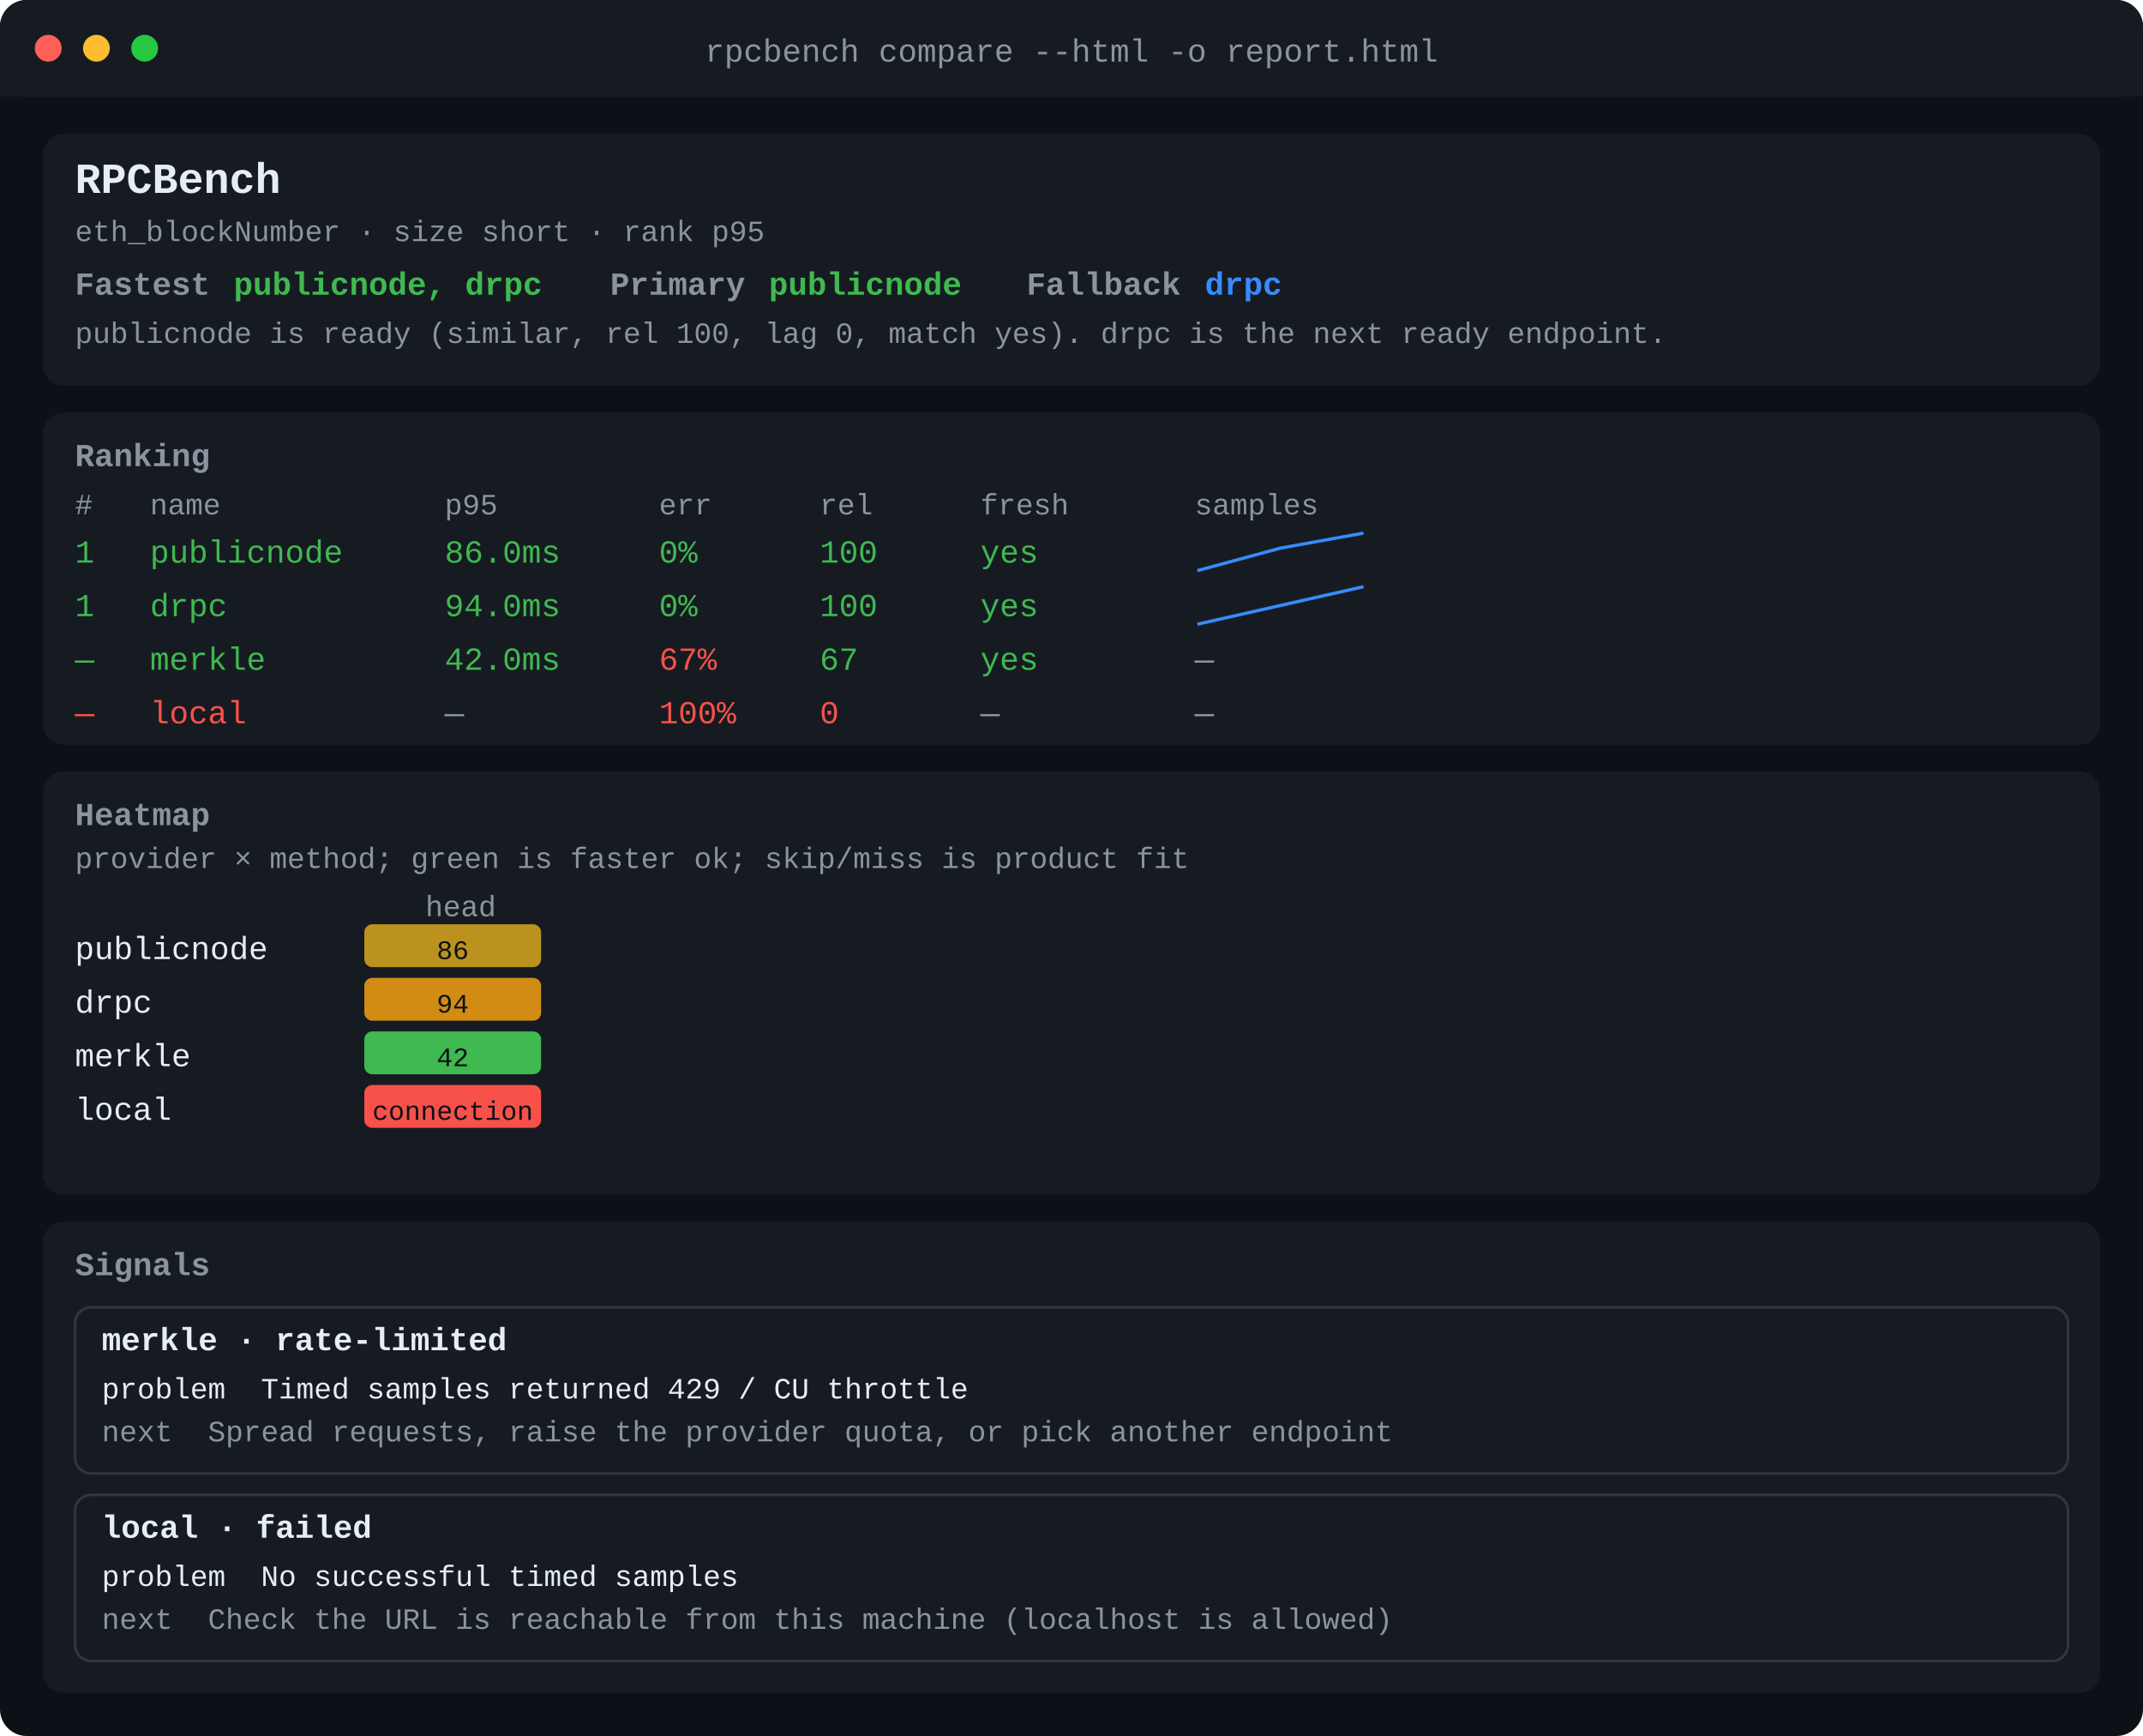
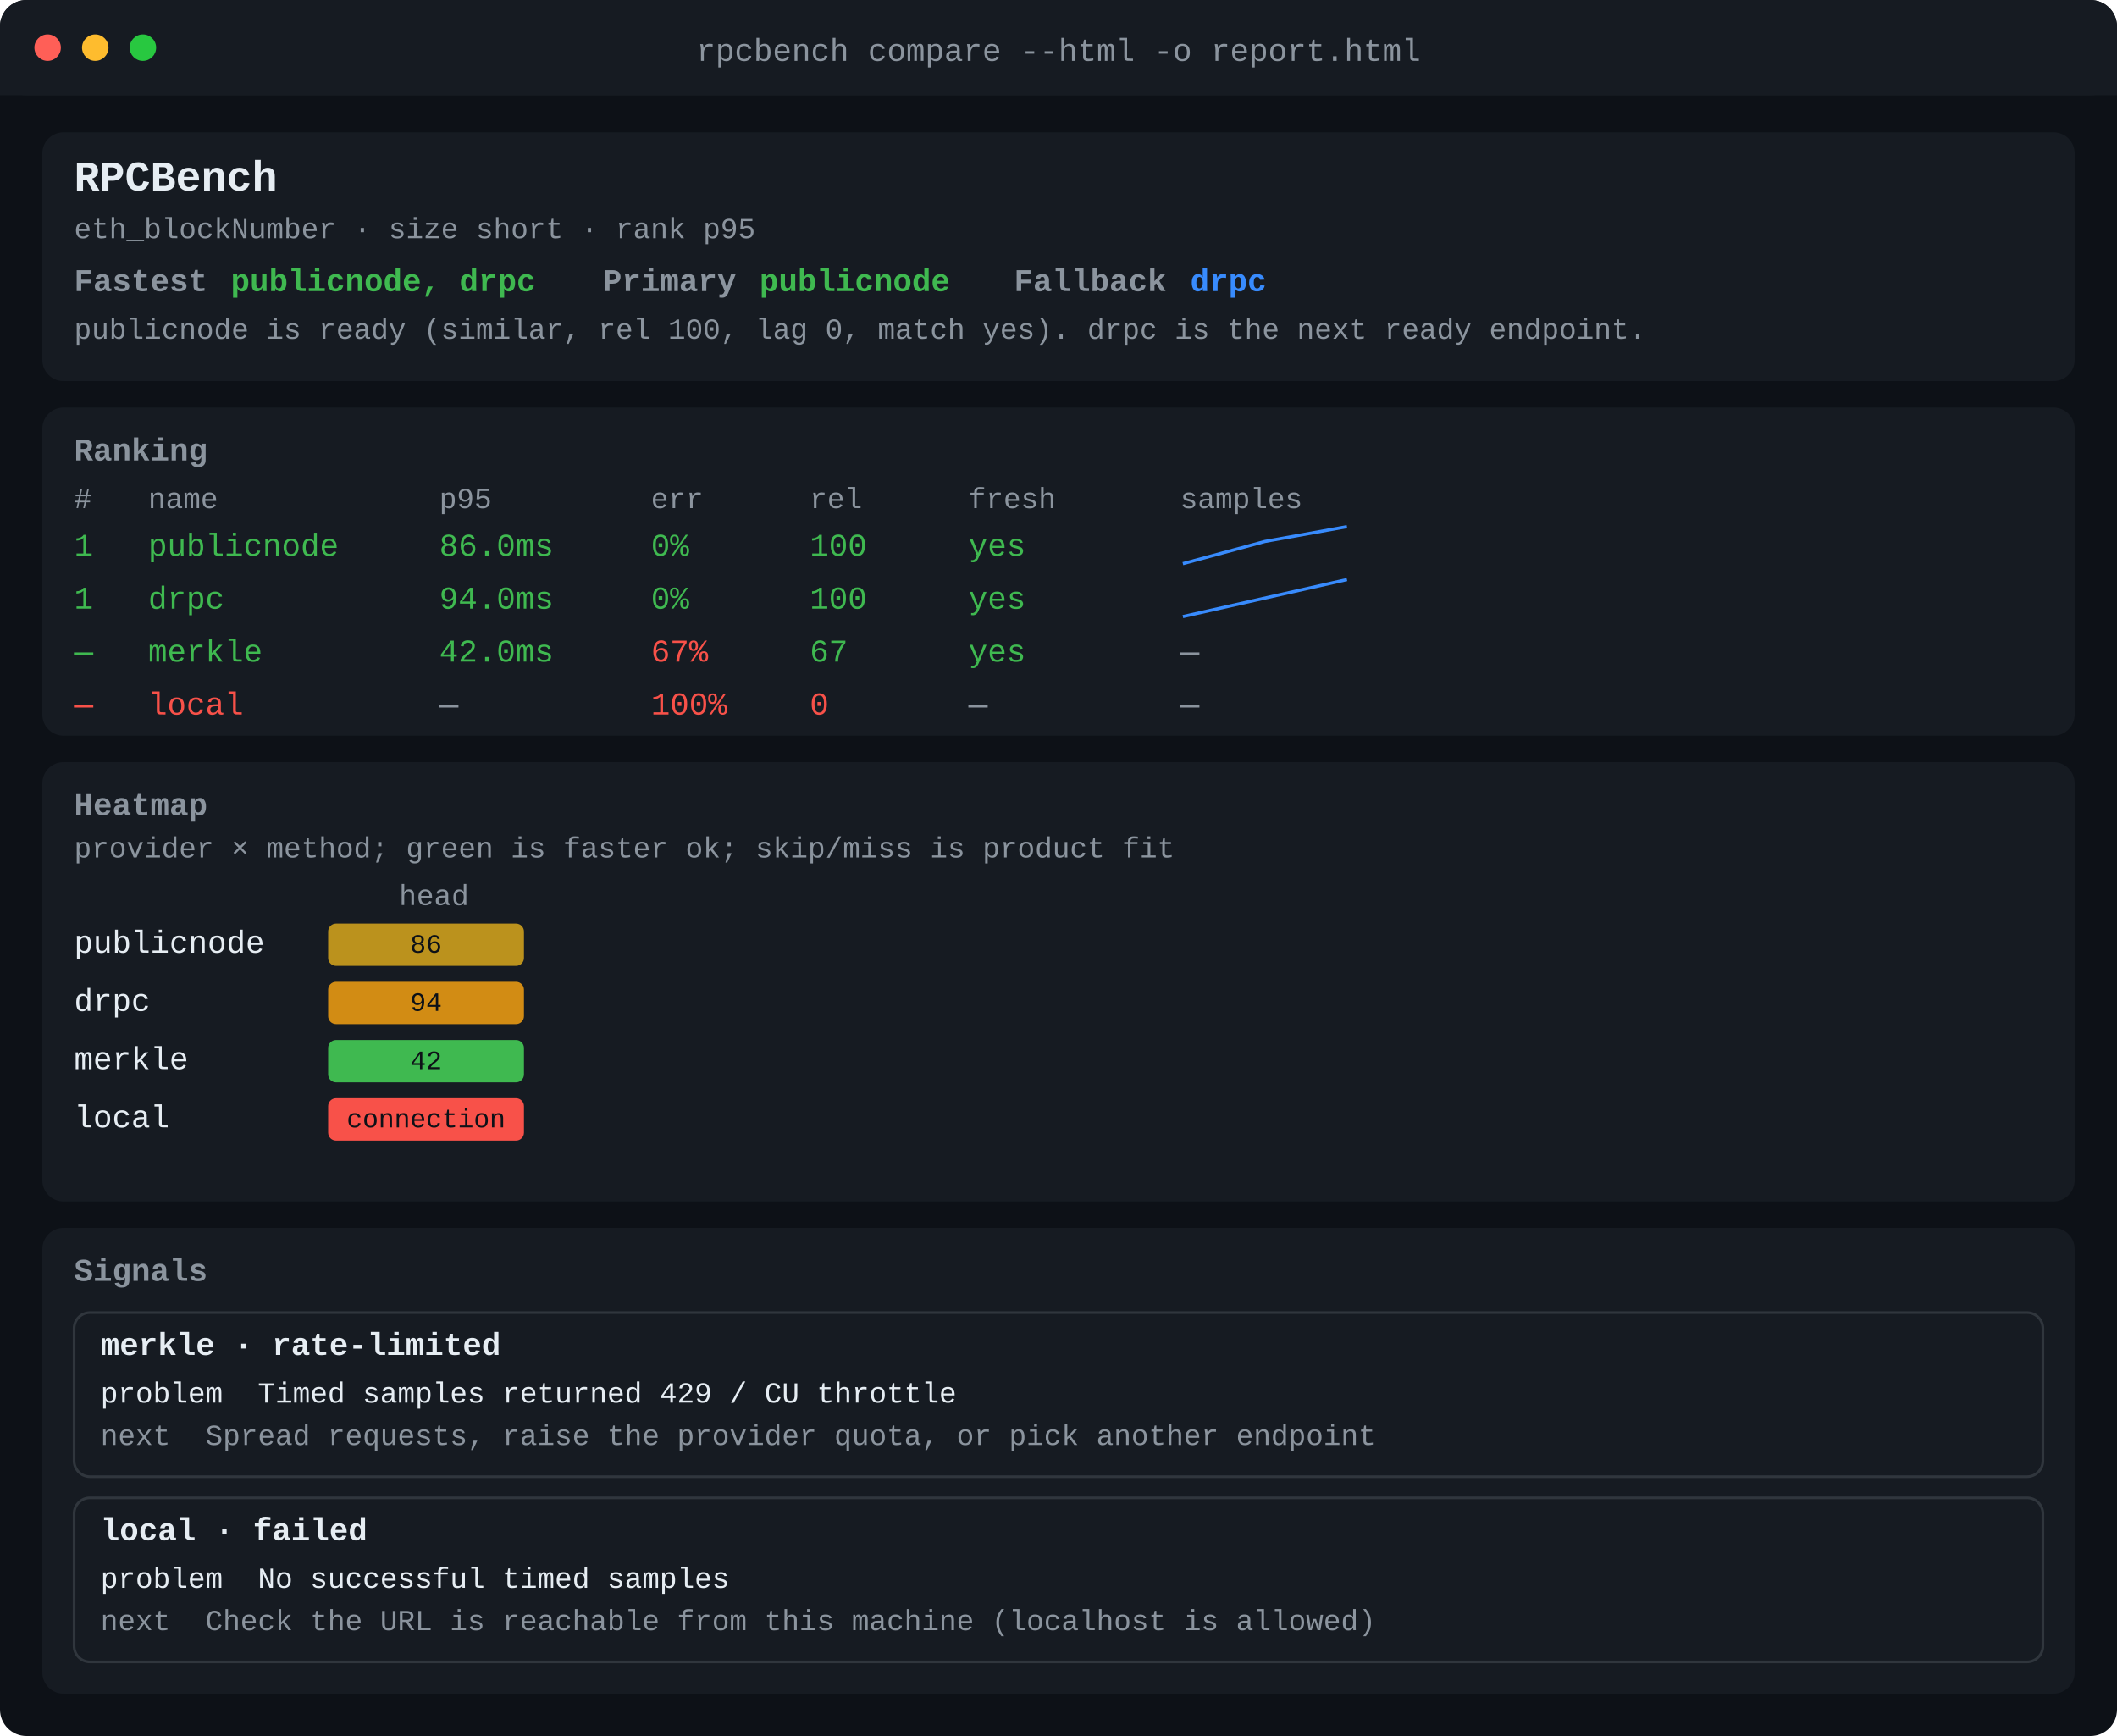
- <svg xmlns="http://www.w3.org/2000/svg" width="800" height="648" viewBox="0 0 800 648" role="img" aria-label="rpcbench compare --html -o report.html">
-   <rect width="800" height="648" rx="10" fill="#0d1117" />
+ <svg xmlns="http://www.w3.org/2000/svg" width="800" height="656" viewBox="0 0 800 656" role="img" aria-label="rpcbench compare --html -o report.html">
+   <rect width="800" height="656" rx="10" fill="#0d1117" />
  <rect width="800" height="36" rx="10" fill="#161b22" />
  <rect y="26" width="800" height="10" fill="#161b22" />
  <circle cx="18" cy="18" r="5" fill="#ff5f57" />
  <circle cx="36" cy="18" r="5" fill="#febc2e" />
  <circle cx="54" cy="18" r="5" fill="#28c840" />
  <text x="400.0" y="23" text-anchor="middle" fill="#8b949e" font-family="ui-monospace, SFMono-Regular, Menlo, Consolas, Liberation Mono, monospace" font-size="12">rpcbench compare --html -o report.html</text>
  <rect x="16" y="50" width="768" height="94" rx="8" fill="#161b22" />
  <text x="28.0" y="72.0" fill="#e6edf3" font-family="ui-monospace, SFMono-Regular, Menlo, Consolas, Liberation Mono, monospace" font-size="16" font-weight="700" xml:space="preserve">RPCBench</text>
  <text x="28.0" y="90.0" fill="#8b949e" font-family="ui-monospace, SFMono-Regular, Menlo, Consolas, Liberation Mono, monospace" font-size="11" xml:space="preserve">eth_blockNumber · size short · rank p95</text>
  <text x="28.0" y="110.0" fill="#8b949e" font-family="ui-monospace, SFMono-Regular, Menlo, Consolas, Liberation Mono, monospace" font-size="12" font-weight="700" xml:space="preserve">Fastest </text>
  <text x="87.2" y="110.0" fill="#3fb950" font-family="ui-monospace, SFMono-Regular, Menlo, Consolas, Liberation Mono, monospace" font-size="12" font-weight="700" xml:space="preserve">publicnode, drpc</text>
  <text x="227.8" y="110.0" fill="#8b949e" font-family="ui-monospace, SFMono-Regular, Menlo, Consolas, Liberation Mono, monospace" font-size="12" font-weight="700" xml:space="preserve">Primary </text>
  <text x="287.0" y="110.0" fill="#3fb950" font-family="ui-monospace, SFMono-Regular, Menlo, Consolas, Liberation Mono, monospace" font-size="12" font-weight="700" xml:space="preserve">publicnode</text>
  <text x="383.2" y="110.0" fill="#8b949e" font-family="ui-monospace, SFMono-Regular, Menlo, Consolas, Liberation Mono, monospace" font-size="12" font-weight="700" xml:space="preserve">Fallback </text>
  <text x="449.8" y="110.0" fill="#388bfd" font-family="ui-monospace, SFMono-Regular, Menlo, Consolas, Liberation Mono, monospace" font-size="12" font-weight="700" xml:space="preserve">drpc</text>
  <text x="28.0" y="128.0" fill="#8b949e" font-family="ui-monospace, SFMono-Regular, Menlo, Consolas, Liberation Mono, monospace" font-size="11" xml:space="preserve">publicnode is ready (similar, rel 100, lag 0, match yes). drpc is the next ready endpoint.</text>
  <rect x="16" y="154" width="768" height="124" rx="8" fill="#161b22" />
  <text x="28.0" y="174.0" fill="#8b949e" font-family="ui-monospace, SFMono-Regular, Menlo, Consolas, Liberation Mono, monospace" font-size="12" font-weight="600" xml:space="preserve">Ranking</text>
  <text x="28.0" y="192.0" fill="#8b949e" font-family="ui-monospace, SFMono-Regular, Menlo, Consolas, Liberation Mono, monospace" font-size="11" xml:space="preserve">#</text>
  <text x="56.0" y="192.0" fill="#8b949e" font-family="ui-monospace, SFMono-Regular, Menlo, Consolas, Liberation Mono, monospace" font-size="11" xml:space="preserve">name</text>
  <text x="166.0" y="192.0" fill="#8b949e" font-family="ui-monospace, SFMono-Regular, Menlo, Consolas, Liberation Mono, monospace" font-size="11" xml:space="preserve">p95</text>
  <text x="246.0" y="192.0" fill="#8b949e" font-family="ui-monospace, SFMono-Regular, Menlo, Consolas, Liberation Mono, monospace" font-size="11" xml:space="preserve">err</text>
  <text x="306.0" y="192.0" fill="#8b949e" font-family="ui-monospace, SFMono-Regular, Menlo, Consolas, Liberation Mono, monospace" font-size="11" xml:space="preserve">rel</text>
  <text x="366.0" y="192.0" fill="#8b949e" font-family="ui-monospace, SFMono-Regular, Menlo, Consolas, Liberation Mono, monospace" font-size="11" xml:space="preserve">fresh</text>
  <text x="446.0" y="192.0" fill="#8b949e" font-family="ui-monospace, SFMono-Regular, Menlo, Consolas, Liberation Mono, monospace" font-size="11" xml:space="preserve">samples</text>
  <text x="28.0" y="210.0" fill="#3fb950" font-family="ui-monospace, SFMono-Regular, Menlo, Consolas, Liberation Mono, monospace" font-size="12" xml:space="preserve">1</text>
  <text x="56.0" y="210.0" fill="#3fb950" font-family="ui-monospace, SFMono-Regular, Menlo, Consolas, Liberation Mono, monospace" font-size="12" xml:space="preserve">publicnode</text>
  <text x="166.0" y="210.0" fill="#3fb950" font-family="ui-monospace, SFMono-Regular, Menlo, Consolas, Liberation Mono, monospace" font-size="12" xml:space="preserve">86.0ms</text>
  <text x="246.0" y="210.0" fill="#3fb950" font-family="ui-monospace, SFMono-Regular, Menlo, Consolas, Liberation Mono, monospace" font-size="12" xml:space="preserve">0%</text>
  <text x="306.0" y="210.0" fill="#3fb950" font-family="ui-monospace, SFMono-Regular, Menlo, Consolas, Liberation Mono, monospace" font-size="12" xml:space="preserve">100</text>
  <text x="366.0" y="210.0" fill="#3fb950" font-family="ui-monospace, SFMono-Regular, Menlo, Consolas, Liberation Mono, monospace" font-size="12" xml:space="preserve">yes</text>
  <polyline fill="none" stroke="#388bfd" stroke-width="1.2" points="447.0,213.0 478.0,204.6 509.0,199.0" />
  <text x="28.0" y="230.0" fill="#3fb950" font-family="ui-monospace, SFMono-Regular, Menlo, Consolas, Liberation Mono, monospace" font-size="12" xml:space="preserve">1</text>
  <text x="56.0" y="230.0" fill="#3fb950" font-family="ui-monospace, SFMono-Regular, Menlo, Consolas, Liberation Mono, monospace" font-size="12" xml:space="preserve">drpc</text>
  <text x="166.0" y="230.0" fill="#3fb950" font-family="ui-monospace, SFMono-Regular, Menlo, Consolas, Liberation Mono, monospace" font-size="12" xml:space="preserve">94.0ms</text>
  <text x="246.0" y="230.0" fill="#3fb950" font-family="ui-monospace, SFMono-Regular, Menlo, Consolas, Liberation Mono, monospace" font-size="12" xml:space="preserve">0%</text>
  <text x="306.0" y="230.0" fill="#3fb950" font-family="ui-monospace, SFMono-Regular, Menlo, Consolas, Liberation Mono, monospace" font-size="12" xml:space="preserve">100</text>
  <text x="366.0" y="230.0" fill="#3fb950" font-family="ui-monospace, SFMono-Regular, Menlo, Consolas, Liberation Mono, monospace" font-size="12" xml:space="preserve">yes</text>
  <polyline fill="none" stroke="#388bfd" stroke-width="1.2" points="447.0,233.0 478.0,226.0 509.0,219.0" />
  <text x="28.0" y="250.0" fill="#3fb950" font-family="ui-monospace, SFMono-Regular, Menlo, Consolas, Liberation Mono, monospace" font-size="12" xml:space="preserve">—</text>
  <text x="56.0" y="250.0" fill="#3fb950" font-family="ui-monospace, SFMono-Regular, Menlo, Consolas, Liberation Mono, monospace" font-size="12" xml:space="preserve">merkle</text>
  <text x="166.0" y="250.0" fill="#3fb950" font-family="ui-monospace, SFMono-Regular, Menlo, Consolas, Liberation Mono, monospace" font-size="12" xml:space="preserve">42.0ms</text>
  <text x="246.0" y="250.0" fill="#f85149" font-family="ui-monospace, SFMono-Regular, Menlo, Consolas, Liberation Mono, monospace" font-size="12" xml:space="preserve">67%</text>
  <text x="306.0" y="250.0" fill="#3fb950" font-family="ui-monospace, SFMono-Regular, Menlo, Consolas, Liberation Mono, monospace" font-size="12" xml:space="preserve">67</text>
  <text x="366.0" y="250.0" fill="#3fb950" font-family="ui-monospace, SFMono-Regular, Menlo, Consolas, Liberation Mono, monospace" font-size="12" xml:space="preserve">yes</text>
  <text x="446.0" y="250.0" fill="#8b949e" font-family="ui-monospace, SFMono-Regular, Menlo, Consolas, Liberation Mono, monospace" font-size="12" xml:space="preserve">—</text>
  <text x="28.0" y="270.0" fill="#f85149" font-family="ui-monospace, SFMono-Regular, Menlo, Consolas, Liberation Mono, monospace" font-size="12" xml:space="preserve">—</text>
  <text x="56.0" y="270.0" fill="#f85149" font-family="ui-monospace, SFMono-Regular, Menlo, Consolas, Liberation Mono, monospace" font-size="12" xml:space="preserve">local</text>
  <text x="166.0" y="270.0" fill="#8b949e" font-family="ui-monospace, SFMono-Regular, Menlo, Consolas, Liberation Mono, monospace" font-size="12" xml:space="preserve">—</text>
  <text x="246.0" y="270.0" fill="#f85149" font-family="ui-monospace, SFMono-Regular, Menlo, Consolas, Liberation Mono, monospace" font-size="12" xml:space="preserve">100%</text>
  <text x="306.0" y="270.0" fill="#f85149" font-family="ui-monospace, SFMono-Regular, Menlo, Consolas, Liberation Mono, monospace" font-size="12" xml:space="preserve">0</text>
  <text x="366.0" y="270.0" fill="#8b949e" font-family="ui-monospace, SFMono-Regular, Menlo, Consolas, Liberation Mono, monospace" font-size="12" xml:space="preserve">—</text>
  <text x="446.0" y="270.0" fill="#8b949e" font-family="ui-monospace, SFMono-Regular, Menlo, Consolas, Liberation Mono, monospace" font-size="12" xml:space="preserve">—</text>
-   <rect x="16" y="288" width="768" height="158" rx="8" fill="#161b22" />
+   <rect x="16" y="288" width="768" height="166" rx="8" fill="#161b22" />
  <text x="28.0" y="308.0" fill="#8b949e" font-family="ui-monospace, SFMono-Regular, Menlo, Consolas, Liberation Mono, monospace" font-size="12" font-weight="600" xml:space="preserve">Heatmap</text>
  <text x="28.0" y="324.0" fill="#8b949e" font-family="ui-monospace, SFMono-Regular, Menlo, Consolas, Liberation Mono, monospace" font-size="11" xml:space="preserve">provider × method; green is faster ok; skip/miss is product fit</text>
-   <text x="172.0" y="342.0" fill="#8b949e" font-family="ui-monospace, SFMono-Regular, Menlo, Consolas, Liberation Mono, monospace" font-size="11" text-anchor="middle" xml:space="preserve">head</text>
-   <text x="28.0" y="358.0" fill="#e6edf3" font-family="ui-monospace, SFMono-Regular, Menlo, Consolas, Liberation Mono, monospace" font-size="12" xml:space="preserve">publicnode</text>
-   <rect x="136.0" y="345.0" width="66.0" height="16" rx="3" fill="#bb921d" />
-   <text x="169.0" y="358.0" fill="#0d1117" font-family="ui-monospace, SFMono-Regular, Menlo, Consolas, Liberation Mono, monospace" font-size="10" text-anchor="middle" xml:space="preserve">86</text>
-   <text x="28.0" y="378.0" fill="#e6edf3" font-family="ui-monospace, SFMono-Regular, Menlo, Consolas, Liberation Mono, monospace" font-size="12" xml:space="preserve">drpc</text>
-   <rect x="136.0" y="365.0" width="66.0" height="16" rx="3" fill="#d28c14" />
-   <text x="169.0" y="378.0" fill="#0d1117" font-family="ui-monospace, SFMono-Regular, Menlo, Consolas, Liberation Mono, monospace" font-size="10" text-anchor="middle" xml:space="preserve">94</text>
-   <text x="28.0" y="398.0" fill="#e6edf3" font-family="ui-monospace, SFMono-Regular, Menlo, Consolas, Liberation Mono, monospace" font-size="12" xml:space="preserve">merkle</text>
-   <rect x="136.0" y="385.0" width="66.0" height="16" rx="3" fill="#3fb950" />
-   <text x="169.0" y="398.0" fill="#0d1117" font-family="ui-monospace, SFMono-Regular, Menlo, Consolas, Liberation Mono, monospace" font-size="10" text-anchor="middle" xml:space="preserve">42</text>
-   <text x="28.0" y="418.0" fill="#e6edf3" font-family="ui-monospace, SFMono-Regular, Menlo, Consolas, Liberation Mono, monospace" font-size="12" xml:space="preserve">local</text>
-   <rect x="136.0" y="405.0" width="66.0" height="16" rx="3" fill="#f85149" />
-   <text x="169.0" y="418.0" fill="#0d1117" font-family="ui-monospace, SFMono-Regular, Menlo, Consolas, Liberation Mono, monospace" font-size="10" text-anchor="middle" xml:space="preserve">connection</text>
-   <rect x="16" y="456" width="768" height="176" rx="8" fill="#161b22" />
-   <text x="28.0" y="476.0" fill="#8b949e" font-family="ui-monospace, SFMono-Regular, Menlo, Consolas, Liberation Mono, monospace" font-size="12" font-weight="600" xml:space="preserve">Signals</text>
-   <rect x="28" y="488" width="744" height="62" rx="6" fill="none" stroke="#30363d" />
-   <text x="38.0" y="504.0" fill="#e6edf3" font-family="ui-monospace, SFMono-Regular, Menlo, Consolas, Liberation Mono, monospace" font-size="12" font-weight="700" xml:space="preserve">merkle · rate-limited</text>
-   <text x="38.0" y="522.0" fill="#e6edf3" font-family="ui-monospace, SFMono-Regular, Menlo, Consolas, Liberation Mono, monospace" font-size="11" xml:space="preserve">problem  Timed samples returned 429 / CU throttle</text>
-   <text x="38.0" y="538.0" fill="#8b949e" font-family="ui-monospace, SFMono-Regular, Menlo, Consolas, Liberation Mono, monospace" font-size="11" xml:space="preserve">next  Spread requests, raise the provider quota, or pick another endpoint</text>
-   <rect x="28" y="558" width="744" height="62" rx="6" fill="none" stroke="#30363d" />
-   <text x="38.0" y="574.0" fill="#e6edf3" font-family="ui-monospace, SFMono-Regular, Menlo, Consolas, Liberation Mono, monospace" font-size="12" font-weight="700" xml:space="preserve">local · failed</text>
-   <text x="38.0" y="592.0" fill="#e6edf3" font-family="ui-monospace, SFMono-Regular, Menlo, Consolas, Liberation Mono, monospace" font-size="11" xml:space="preserve">problem  No successful timed samples</text>
-   <text x="38.0" y="608.0" fill="#8b949e" font-family="ui-monospace, SFMono-Regular, Menlo, Consolas, Liberation Mono, monospace" font-size="11" xml:space="preserve">next  Check the URL is reachable from this machine (localhost is allowed)</text>
+   <text x="164.0" y="342.0" fill="#8b949e" font-family="ui-monospace, SFMono-Regular, Menlo, Consolas, Liberation Mono, monospace" font-size="11" text-anchor="middle" xml:space="preserve">head</text>
+   <text x="28.0" y="360.0" fill="#e6edf3" font-family="ui-monospace, SFMono-Regular, Menlo, Consolas, Liberation Mono, monospace" font-size="12" xml:space="preserve">publicnode</text>
+   <rect x="124.0" y="349.0" width="74.0" height="16" rx="3" fill="#bb921d" />
+   <text x="161.0" y="360.0" fill="#0d1117" font-family="ui-monospace, SFMono-Regular, Menlo, Consolas, Liberation Mono, monospace" font-size="10" text-anchor="middle" xml:space="preserve">86</text>
+   <text x="28.0" y="382.0" fill="#e6edf3" font-family="ui-monospace, SFMono-Regular, Menlo, Consolas, Liberation Mono, monospace" font-size="12" xml:space="preserve">drpc</text>
+   <rect x="124.0" y="371.0" width="74.0" height="16" rx="3" fill="#d28c14" />
+   <text x="161.0" y="382.0" fill="#0d1117" font-family="ui-monospace, SFMono-Regular, Menlo, Consolas, Liberation Mono, monospace" font-size="10" text-anchor="middle" xml:space="preserve">94</text>
+   <text x="28.0" y="404.0" fill="#e6edf3" font-family="ui-monospace, SFMono-Regular, Menlo, Consolas, Liberation Mono, monospace" font-size="12" xml:space="preserve">merkle</text>
+   <rect x="124.0" y="393.0" width="74.0" height="16" rx="3" fill="#3fb950" />
+   <text x="161.0" y="404.0" fill="#0d1117" font-family="ui-monospace, SFMono-Regular, Menlo, Consolas, Liberation Mono, monospace" font-size="10" text-anchor="middle" xml:space="preserve">42</text>
+   <text x="28.0" y="426.0" fill="#e6edf3" font-family="ui-monospace, SFMono-Regular, Menlo, Consolas, Liberation Mono, monospace" font-size="12" xml:space="preserve">local</text>
+   <rect x="124.0" y="415.0" width="74.0" height="16" rx="3" fill="#f85149" />
+   <text x="161.0" y="426.0" fill="#0d1117" font-family="ui-monospace, SFMono-Regular, Menlo, Consolas, Liberation Mono, monospace" font-size="10" text-anchor="middle" xml:space="preserve">connection</text>
+   <rect x="16" y="464" width="768" height="176" rx="8" fill="#161b22" />
+   <text x="28.0" y="484.0" fill="#8b949e" font-family="ui-monospace, SFMono-Regular, Menlo, Consolas, Liberation Mono, monospace" font-size="12" font-weight="600" xml:space="preserve">Signals</text>
+   <rect x="28" y="496" width="744" height="62" rx="6" fill="none" stroke="#30363d" />
+   <text x="38.0" y="512.0" fill="#e6edf3" font-family="ui-monospace, SFMono-Regular, Menlo, Consolas, Liberation Mono, monospace" font-size="12" font-weight="700" xml:space="preserve">merkle · rate-limited</text>
+   <text x="38.0" y="530.0" fill="#e6edf3" font-family="ui-monospace, SFMono-Regular, Menlo, Consolas, Liberation Mono, monospace" font-size="11" xml:space="preserve">problem  Timed samples returned 429 / CU throttle</text>
+   <text x="38.0" y="546.0" fill="#8b949e" font-family="ui-monospace, SFMono-Regular, Menlo, Consolas, Liberation Mono, monospace" font-size="11" xml:space="preserve">next  Spread requests, raise the provider quota, or pick another endpoint</text>
+   <rect x="28" y="566" width="744" height="62" rx="6" fill="none" stroke="#30363d" />
+   <text x="38.0" y="582.0" fill="#e6edf3" font-family="ui-monospace, SFMono-Regular, Menlo, Consolas, Liberation Mono, monospace" font-size="12" font-weight="700" xml:space="preserve">local · failed</text>
+   <text x="38.0" y="600.0" fill="#e6edf3" font-family="ui-monospace, SFMono-Regular, Menlo, Consolas, Liberation Mono, monospace" font-size="11" xml:space="preserve">problem  No successful timed samples</text>
+   <text x="38.0" y="616.0" fill="#8b949e" font-family="ui-monospace, SFMono-Regular, Menlo, Consolas, Liberation Mono, monospace" font-size="11" xml:space="preserve">next  Check the URL is reachable from this machine (localhost is allowed)</text>
</svg>
